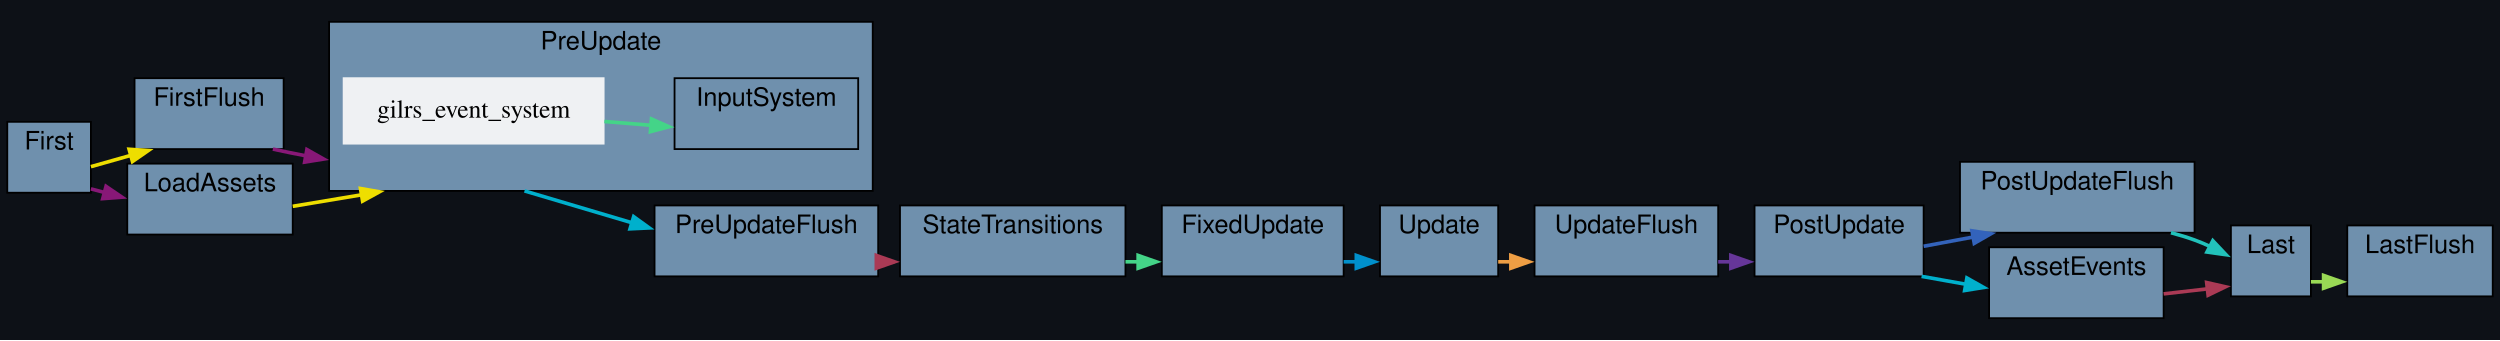
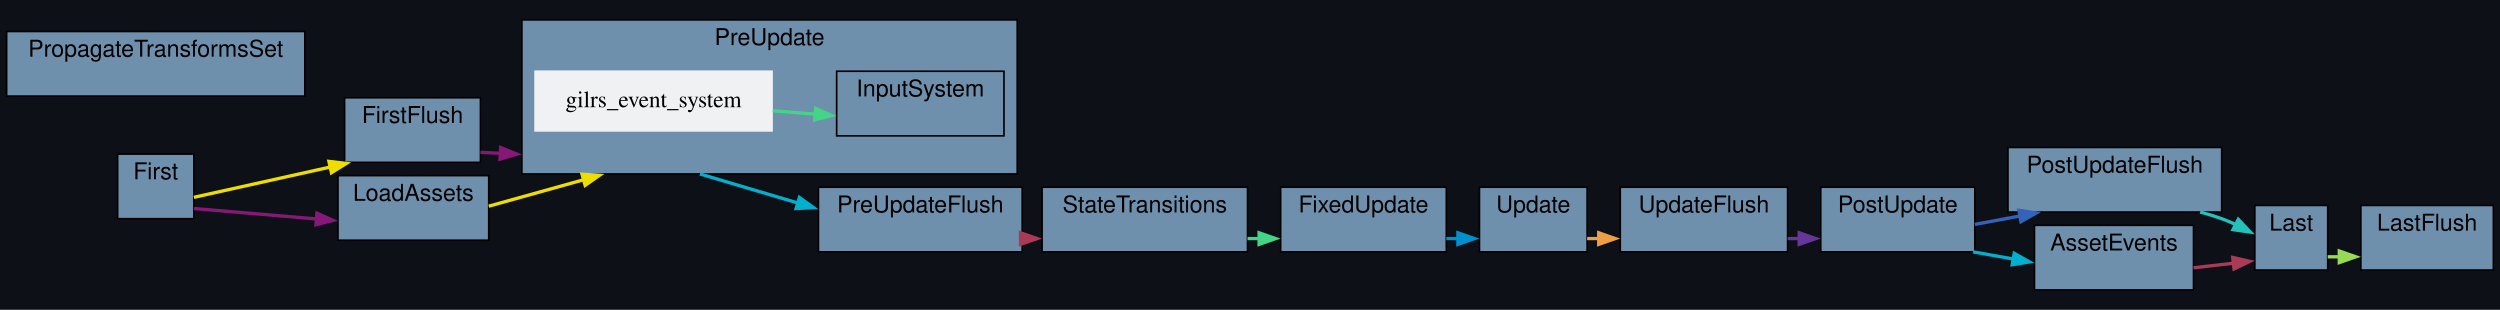
- <svg xmlns="http://www.w3.org/2000/svg" xmlns:xlink="http://www.w3.org/1999/xlink" width="1375pt" height="187pt" viewBox="0.00 0.00 1375.00 187.00">
+ <svg xmlns="http://www.w3.org/2000/svg" xmlns:xlink="http://www.w3.org/1999/xlink" width="1509pt" height="187pt" viewBox="0.00 0.00 1509.00 187.00">
  <g id="graph0" class="graph" transform="scale(1 1) rotate(0) translate(4 183)">
-     <polygon fill="#0d1117" stroke="none" points="-4,4 -4,-183 1371,-183 1371,4 -4,4" />
+     <polygon fill="#0d1117" stroke="none" points="-4,4 -4,-183 1505,-183 1505,4 -4,4" />
    <g id="clust1" class="cluster">
      <g id="a_clust1">
        <a xlink:title="Update">
-           <polygon fill="#6f90ad" stroke="black" points="755,-31 755,-70 820,-70 820,-31 755,-31" />
-           <text text-anchor="middle" x="787.5" y="-54.8" font-family="Helvetica,sans-Serif" font-size="14.00">Update</text>
+           <polygon fill="#6f90ad" stroke="black" points="889,-31 889,-70 954,-70 954,-31 889,-31" />
+           <text text-anchor="middle" x="921.5" y="-54.8" font-family="Helvetica,sans-Serif" font-size="14.00">Update</text>
        </a>
      </g>
    </g>
    <g id="clust2" class="cluster">
      <g id="a_clust2">
        <a xlink:title="FirstFlush">
-           <polygon fill="#6f90ad" stroke="black" points="70,-101 70,-140 152,-140 152,-101 70,-101" />
-           <text text-anchor="middle" x="111" y="-124.8" font-family="Helvetica,sans-Serif" font-size="14.00">FirstFlush</text>
+           <polygon fill="#6f90ad" stroke="black" points="204,-85 204,-124 286,-124 286,-85 204,-85" />
+           <text text-anchor="middle" x="245" y="-108.8" font-family="Helvetica,sans-Serif" font-size="14.00">FirstFlush</text>
        </a>
      </g>
    </g>
    <g id="clust3" class="cluster">
      <g id="a_clust3">
        <a xlink:title="PreUpdateFlush">
-           <polygon fill="#6f90ad" stroke="black" points="356,-31 356,-70 479,-70 479,-31 356,-31" />
-           <text text-anchor="middle" x="417.5" y="-54.8" font-family="Helvetica,sans-Serif" font-size="14.00">PreUpdateFlush</text>
+           <polygon fill="#6f90ad" stroke="black" points="490,-31 490,-70 613,-70 613,-31 490,-31" />
+           <text text-anchor="middle" x="551.5" y="-54.8" font-family="Helvetica,sans-Serif" font-size="14.00">PreUpdateFlush</text>
        </a>
      </g>
    </g>
    <g id="clust4" class="cluster">
      <g id="a_clust4">
        <a xlink:title="UpdateFlush">
-           <polygon fill="#6f90ad" stroke="black" points="840,-31 840,-70 941,-70 941,-31 840,-31" />
-           <text text-anchor="middle" x="890.5" y="-54.8" font-family="Helvetica,sans-Serif" font-size="14.00">UpdateFlush</text>
+           <polygon fill="#6f90ad" stroke="black" points="974,-31 974,-70 1075,-70 1075,-31 974,-31" />
+           <text text-anchor="middle" x="1024.5" y="-54.8" font-family="Helvetica,sans-Serif" font-size="14.00">UpdateFlush</text>
        </a>
      </g>
    </g>
    <g id="clust5" class="cluster">
      <g id="a_clust5">
        <a xlink:title="PostUpdateFlush">
-           <polygon fill="#6f90ad" stroke="black" points="1074,-55 1074,-94 1203,-94 1203,-55 1074,-55" />
-           <text text-anchor="middle" x="1138.5" y="-78.8" font-family="Helvetica,sans-Serif" font-size="14.00">PostUpdateFlush</text>
+           <polygon fill="#6f90ad" stroke="black" points="1208,-55 1208,-94 1337,-94 1337,-55 1208,-55" />
+           <text text-anchor="middle" x="1272.5" y="-78.8" font-family="Helvetica,sans-Serif" font-size="14.00">PostUpdateFlush</text>
        </a>
      </g>
    </g>
    <g id="clust6" class="cluster">
      <g id="a_clust6">
        <a xlink:title="LastFlush">
-           <polygon fill="#6f90ad" stroke="black" points="1287,-20 1287,-59 1367,-59 1367,-20 1287,-20" />
-           <text text-anchor="middle" x="1327" y="-43.8" font-family="Helvetica,sans-Serif" font-size="14.00">LastFlush</text>
+           <polygon fill="#6f90ad" stroke="black" points="1421,-20 1421,-59 1501,-59 1501,-20 1421,-20" />
+           <text text-anchor="middle" x="1461" y="-43.8" font-family="Helvetica,sans-Serif" font-size="14.00">LastFlush</text>
        </a>
      </g>
    </g>
    <g id="clust7" class="cluster">
      <g id="a_clust7">
        <a xlink:title="First">
-           <polygon fill="#6f90ad" stroke="black" points="0,-77 0,-116 46,-116 46,-77 0,-77" />
-           <text text-anchor="middle" x="23" y="-100.8" font-family="Helvetica,sans-Serif" font-size="14.00">First</text>
+           <polygon fill="#6f90ad" stroke="black" points="67,-51 67,-90 113,-90 113,-51 67,-51" />
+           <text text-anchor="middle" x="90" y="-74.8" font-family="Helvetica,sans-Serif" font-size="14.00">First</text>
        </a>
      </g>
    </g>
    <g id="clust8" class="cluster">
      <g id="a_clust8">
        <a xlink:title="PreUpdate">
-           <polygon fill="#6f90ad" stroke="black" points="177,-78 177,-171 476,-171 476,-78 177,-78" />
-           <text text-anchor="middle" x="326.5" y="-155.8" font-family="Helvetica,sans-Serif" font-size="14.00">PreUpdate</text>
+           <polygon fill="#6f90ad" stroke="black" points="311,-78 311,-171 610,-171 610,-78 311,-78" />
+           <text text-anchor="middle" x="460.5" y="-155.8" font-family="Helvetica,sans-Serif" font-size="14.00">PreUpdate</text>
        </a>
      </g>
    </g>
    <g id="clust9" class="cluster">
      <g id="a_clust9">
        <a xlink:title="InputSystem">
-           <polygon fill="#6f90ad" stroke="black" points="367,-101 367,-140 468,-140 468,-101 367,-101" />
-           <text text-anchor="middle" x="417.5" y="-124.8" font-family="Helvetica,sans-Serif" font-size="14.00">InputSystem</text>
+           <polygon fill="#6f90ad" stroke="black" points="501,-101 501,-140 602,-140 602,-101 501,-101" />
+           <text text-anchor="middle" x="551.5" y="-124.8" font-family="Helvetica,sans-Serif" font-size="14.00">InputSystem</text>
        </a>
      </g>
    </g>
    <g id="clust10" class="cluster">
      <g id="a_clust10">
        <a xlink:title="StateTransitions">
-           <polygon fill="#6f90ad" stroke="black" points="491,-31 491,-70 615,-70 615,-31 491,-31" />
-           <text text-anchor="middle" x="553" y="-54.8" font-family="Helvetica,sans-Serif" font-size="14.00">StateTransitions</text>
+           <polygon fill="#6f90ad" stroke="black" points="625,-31 625,-70 749,-70 749,-31 625,-31" />
+           <text text-anchor="middle" x="687" y="-54.8" font-family="Helvetica,sans-Serif" font-size="14.00">StateTransitions</text>
        </a>
      </g>
    </g>
    <g id="clust11" class="cluster">
      <g id="a_clust11">
        <a xlink:title="FixedUpdate">
-           <polygon fill="#6f90ad" stroke="black" points="635,-31 635,-70 735,-70 735,-31 635,-31" />
-           <text text-anchor="middle" x="685" y="-54.8" font-family="Helvetica,sans-Serif" font-size="14.00">FixedUpdate</text>
+           <polygon fill="#6f90ad" stroke="black" points="769,-31 769,-70 869,-70 869,-31 769,-31" />
+           <text text-anchor="middle" x="819" y="-54.8" font-family="Helvetica,sans-Serif" font-size="14.00">FixedUpdate</text>
        </a>
      </g>
    </g>
    <g id="clust12" class="cluster">
      <g id="a_clust12">
        <a xlink:title="PostUpdate">
-           <polygon fill="#6f90ad" stroke="black" points="961,-31 961,-70 1054,-70 1054,-31 961,-31" />
-           <text text-anchor="middle" x="1007.5" y="-54.8" font-family="Helvetica,sans-Serif" font-size="14.00">PostUpdate</text>
+           <polygon fill="#6f90ad" stroke="black" points="1095,-31 1095,-70 1188,-70 1188,-31 1095,-31" />
+           <text text-anchor="middle" x="1141.5" y="-54.8" font-family="Helvetica,sans-Serif" font-size="14.00">PostUpdate</text>
        </a>
      </g>
    </g>
    <g id="clust13" class="cluster">
      <g id="a_clust13">
        <a xlink:title="Last">
-           <polygon fill="#6f90ad" stroke="black" points="1223,-20 1223,-59 1267,-59 1267,-20 1223,-20" />
-           <text text-anchor="middle" x="1245" y="-43.8" font-family="Helvetica,sans-Serif" font-size="14.00">Last</text>
+           <polygon fill="#6f90ad" stroke="black" points="1357,-20 1357,-59 1401,-59 1401,-20 1357,-20" />
+           <text text-anchor="middle" x="1379" y="-43.8" font-family="Helvetica,sans-Serif" font-size="14.00">Last</text>
        </a>
      </g>
    </g>
    <g id="clust14" class="cluster">
      <g id="a_clust14">
-         <a xlink:title="LoadAssets">
-           <polygon fill="#6f90ad" stroke="black" points="66,-54 66,-93 157,-93 157,-54 66,-54" />
-           <text text-anchor="middle" x="111.5" y="-77.8" font-family="Helvetica,sans-Serif" font-size="14.00">LoadAssets</text>
+         <a xlink:title="PropagateTransformsSet">
+           <polygon fill="#6f90ad" stroke="black" points="0,-125 0,-164 180,-164 180,-125 0,-125" />
+           <text text-anchor="middle" x="90" y="-148.8" font-family="Helvetica,sans-Serif" font-size="14.00">PropagateTransformsSet</text>
        </a>
      </g>
    </g>
    <g id="clust15" class="cluster">
      <g id="a_clust15">
+         <a xlink:title="LoadAssets">
+           <polygon fill="#6f90ad" stroke="black" points="200,-38 200,-77 291,-77 291,-38 200,-38" />
+           <text text-anchor="middle" x="245.5" y="-61.8" font-family="Helvetica,sans-Serif" font-size="14.00">LoadAssets</text>
+         </a>
+       </g>
+     </g>
+     <g id="clust16" class="cluster">
+       <g id="a_clust16">
        <a xlink:title="AssetEvents">
-           <polygon fill="#6f90ad" stroke="black" points="1090,-8 1090,-47 1186,-47 1186,-8 1090,-8" />
-           <text text-anchor="middle" x="1138" y="-31.8" font-family="Helvetica,sans-Serif" font-size="14.00">AssetEvents</text>
+           <polygon fill="#6f90ad" stroke="black" points="1224,-8 1224,-47 1320,-47 1320,-8 1224,-8" />
+           <text text-anchor="middle" x="1272" y="-31.8" font-family="Helvetica,sans-Serif" font-size="14.00">AssetEvents</text>
        </a>
      </g>
    </g>
    <g id="edge7" class="edge">
      <g id="a_edge7">
        <a xlink:title="Update → UpdateFlush">
-           <path fill="none" stroke="#ee9e44" stroke-width="2" d="M820,-39C822.35,-39 824.77,-39 827.22,-39" />
-           <polygon fill="#ee9e44" stroke="#ee9e44" stroke-width="2" points="826.97,-42.5 836.97,-39 826.97,-35.5 826.97,-42.5" />
+           <path fill="none" stroke="#ee9e44" stroke-width="2" d="M954,-39C956.35,-39 958.77,-39 961.22,-39" />
+           <polygon fill="#ee9e44" stroke="#ee9e44" stroke-width="2" points="960.97,-42.5 970.97,-39 960.97,-35.5 960.97,-42.5" />
        </a>
      </g>
    </g>
    <g id="edge2" class="edge">
      <g id="a_edge2">
        <a xlink:title="FirstFlush → PreUpdate">
-           <path fill="none" stroke="#881877" stroke-width="2" d="M146.08,-101C151.99,-99.72 158.25,-98.43 164.48,-97.24" />
-           <polygon fill="#881877" stroke="#881877" stroke-width="2" points="164.79,-100.74 174.02,-95.53 163.56,-93.85 164.79,-100.74" />
+           <path fill="none" stroke="#881877" stroke-width="2" d="M286,-91.05C289.95,-90.86 294.06,-90.66 298.26,-90.45" />
+           <polygon fill="#881877" stroke="#881877" stroke-width="2" points="298.16,-93.96 307.98,-89.98 297.82,-86.97 298.16,-93.96" />
        </a>
      </g>
    </g>
    <g id="edge4" class="edge">
      <g id="a_edge4">
        <a xlink:title="PreUpdateFlush → StateTransitions">
-           <path fill="none" stroke="#aa3a55" stroke-width="2" d="M479,-39C482,-39 485,-39 488,-39" />
-           <polygon fill="#aa3a55" stroke="#aa3a55" stroke-width="2" points="477.98,-42.5 487.98,-39 477.98,-35.5 477.98,-42.5" />
+           <path fill="none" stroke="#aa3a55" stroke-width="2" d="M613,-39C616,-39 619,-39 622,-39" />
+           <polygon fill="#aa3a55" stroke="#aa3a55" stroke-width="2" points="611.98,-42.5 621.98,-39 611.98,-35.5 611.98,-42.5" />
        </a>
      </g>
    </g>
    <g id="edge8" class="edge">
      <g id="a_edge8">
        <a xlink:title="UpdateFlush → PostUpdate">
-           <path fill="none" stroke="#663699" stroke-width="2" d="M941,-39C943.43,-39 945.88,-39 948.32,-39" />
-           <polygon fill="#663699" stroke="#663699" stroke-width="2" points="947.98,-42.5 957.98,-39 947.98,-35.5 947.98,-42.5" />
+           <path fill="none" stroke="#663699" stroke-width="2" d="M1075,-39C1077.43,-39 1079.88,-39 1082.32,-39" />
+           <polygon fill="#663699" stroke="#663699" stroke-width="2" points="1081.98,-42.5 1091.98,-39 1081.98,-35.5 1081.98,-42.5" />
        </a>
      </g>
    </g>
    <g id="edge10" class="edge">
      <g id="a_edge10">
        <a xlink:title="PostUpdateFlush → Last">
-           <path fill="none" stroke="#22c2bb" stroke-width="2" d="M1190.03,-55C1194.46,-53.84 1198.84,-52.51 1203,-51 1205.86,-49.96 1208.76,-48.74 1211.62,-47.4" />
-           <polygon fill="#22c2bb" stroke="#22c2bb" stroke-width="2" points="1213.05,-50.61 1220.32,-42.9 1209.83,-44.39 1213.05,-50.61" />
+           <path fill="none" stroke="#22c2bb" stroke-width="2" d="M1324.03,-55C1328.46,-53.84 1332.84,-52.51 1337,-51 1339.86,-49.96 1342.76,-48.74 1345.62,-47.4" />
+           <polygon fill="#22c2bb" stroke="#22c2bb" stroke-width="2" points="1347.05,-50.61 1354.32,-42.9 1343.83,-44.39 1347.05,-50.61" />
        </a>
      </g>
    </g>
    <g id="edge1" class="edge">
      <g id="a_edge1">
        <a xlink:title="First → FirstFlush">
-           <path fill="none" stroke="#eede00" stroke-width="2" d="M46,-91.34C52.44,-93.18 59.5,-95.18 66,-97 66.73,-97.2 67.47,-97.41 68.21,-97.62" />
-           <polygon fill="#eede00" stroke="#eede00" stroke-width="2" points="67,-100.91 77.57,-100.2 68.86,-94.17 67,-100.91" />
+           <path fill="none" stroke="#eede00" stroke-width="2" d="M113,-63.89C134.47,-68.66 167.86,-76.08 195.55,-82.23" />
+           <polygon fill="#eede00" stroke="#eede00" stroke-width="2" points="194.53,-85.59 205.06,-84.35 196.05,-78.76 194.53,-85.59" />
        </a>
      </g>
    </g>
    <g id="edge13" class="edge">
      <g id="a_edge13">
        <a xlink:title="First → LoadAssets">
-           <path fill="none" stroke="#881877" stroke-width="2" d="M46,-79.12C48.46,-78.46 51.05,-77.77 53.71,-77.05" />
-           <polygon fill="#881877" stroke="#881877" stroke-width="2" points="54.32,-80.51 63.08,-74.55 52.51,-73.75 54.32,-80.51" />
+           <path fill="none" stroke="#881877" stroke-width="2" d="M113,-57.13C132.35,-55.49 161.37,-53.02 187.19,-50.83" />
+           <polygon fill="#881877" stroke="#881877" stroke-width="2" points="187.32,-54.33 196.98,-49.99 186.72,-47.35 187.32,-54.33" />
        </a>
      </g>
    </g>
    <g id="edge3" class="edge">
      <g id="a_edge3">
        <a xlink:title="PreUpdate → PreUpdateFlush">
-           <path fill="none" stroke="#00b0cc" stroke-width="2" d="M284.47,-78C300.81,-73.16 322.5,-66.72 343.55,-60.48" />
-           <polygon fill="#00b0cc" stroke="#00b0cc" stroke-width="2" points="344.51,-63.85 353.1,-57.65 342.52,-57.14 344.51,-63.85" />
+           <path fill="none" stroke="#00b0cc" stroke-width="2" d="M418.47,-78C434.81,-73.16 456.5,-66.72 477.55,-60.48" />
+           <polygon fill="#00b0cc" stroke="#00b0cc" stroke-width="2" points="478.51,-63.85 487.1,-57.65 476.52,-57.14 478.51,-63.85" />
        </a>
      </g>
    </g>
    <g id="node10" class="node">
      <g id="a_node10">
        <a xlink:title="bevy_gilrs::gilrs_system::gilrs_event_system">
-           <polygon fill="#eff1f3" stroke="#eff1f3" points="328,-140 185,-140 185,-104 328,-104 328,-140" />
-           <text text-anchor="middle" x="256.5" y="-118.3" font-family="Times,serif" font-size="14.00">gilrs_event_system</text>
+           <polygon fill="#eff1f3" stroke="#eff1f3" points="462,-140 319,-140 319,-104 462,-104 462,-140" />
+           <text text-anchor="middle" x="390.5" y="-118.3" font-family="Times,serif" font-size="14.00">gilrs_event_system</text>
        </a>
      </g>
    </g>
    <g id="edge16" class="edge">
      <g id="a_edge16">
        <a xlink:title="gilrs_event_system → InputSystem">
-           <path fill="none" stroke="#44d488" stroke-width="2" d="M328.41,-116.18C336.96,-115.48 345.65,-114.77 354.07,-114.08" />
-           <polygon fill="#44d488" stroke="#44d488" stroke-width="2" points="354.31,-117.57 363.99,-113.27 353.74,-110.6 354.31,-117.57" />
+           <path fill="none" stroke="#44d488" stroke-width="2" d="M462.41,-116.18C470.96,-115.48 479.65,-114.77 488.07,-114.08" />
+           <polygon fill="#44d488" stroke="#44d488" stroke-width="2" points="488.31,-117.57 497.99,-113.27 487.74,-110.6 488.31,-117.57" />
        </a>
      </g>
    </g>
    <g id="edge5" class="edge">
      <g id="a_edge5">
        <a xlink:title="StateTransitions → FixedUpdate">
-           <path fill="none" stroke="#44d488" stroke-width="2" d="M615,-39C617.39,-39 619.79,-39 622.19,-39" />
-           <polygon fill="#44d488" stroke="#44d488" stroke-width="2" points="621.98,-42.5 631.98,-39 621.98,-35.5 621.98,-42.5" />
+           <path fill="none" stroke="#44d488" stroke-width="2" d="M749,-39C751.39,-39 753.79,-39 756.19,-39" />
+           <polygon fill="#44d488" stroke="#44d488" stroke-width="2" points="755.98,-42.5 765.98,-39 755.98,-35.5 755.98,-42.5" />
        </a>
      </g>
    </g>
    <g id="edge6" class="edge">
      <g id="a_edge6">
        <a xlink:title="FixedUpdate → Update">
-           <path fill="none" stroke="#0090cc" stroke-width="2" d="M735,-39C737.37,-39 739.75,-39 742.11,-39" />
-           <polygon fill="#0090cc" stroke="#0090cc" stroke-width="2" points="741.98,-42.5 751.98,-39 741.98,-35.5 741.98,-42.5" />
+           <path fill="none" stroke="#0090cc" stroke-width="2" d="M869,-39C871.37,-39 873.75,-39 876.11,-39" />
+           <polygon fill="#0090cc" stroke="#0090cc" stroke-width="2" points="875.98,-42.5 885.98,-39 875.98,-35.5 875.98,-42.5" />
        </a>
      </g>
    </g>
    <g id="edge9" class="edge">
      <g id="a_edge9">
        <a xlink:title="PostUpdate → PostUpdateFlush">
-           <path fill="none" stroke="#3363bb" stroke-width="2" d="M1054,-47.56C1062.83,-49.2 1072.16,-50.94 1081.26,-52.63" />
-           <polygon fill="#3363bb" stroke="#3363bb" stroke-width="2" points="1080.56,-56.06 1091.04,-54.45 1081.84,-49.18 1080.56,-56.06" />
+           <path fill="none" stroke="#3363bb" stroke-width="2" d="M1188,-47.56C1196.83,-49.2 1206.16,-50.94 1215.26,-52.63" />
+           <polygon fill="#3363bb" stroke="#3363bb" stroke-width="2" points="1214.56,-56.06 1225.04,-54.45 1215.84,-49.18 1214.56,-56.06" />
        </a>
      </g>
    </g>
    <g id="edge14" class="edge">
      <g id="a_edge14">
        <a xlink:title="PostUpdate → AssetEvents">
-           <path fill="none" stroke="#00b0cc" stroke-width="2" d="M1052.87,-31C1060.84,-29.58 1069.26,-28.08 1077.57,-26.6" />
-           <polygon fill="#00b0cc" stroke="#00b0cc" stroke-width="2" points="1077.79,-30.11 1087.02,-24.91 1076.56,-23.22 1077.79,-30.11" />
+           <path fill="none" stroke="#00b0cc" stroke-width="2" d="M1186.87,-31C1194.84,-29.58 1203.26,-28.08 1211.57,-26.6" />
+           <polygon fill="#00b0cc" stroke="#00b0cc" stroke-width="2" points="1211.79,-30.11 1221.02,-24.91 1210.56,-23.22 1211.79,-30.11" />
        </a>
      </g>
    </g>
    <g id="edge11" class="edge">
      <g id="a_edge11">
        <a xlink:title="Last → LastFlush">
-           <path fill="none" stroke="#99d955" stroke-width="2" d="M1267,-28C1269.31,-28 1271.74,-28 1274.23,-28" />
-           <polygon fill="#99d955" stroke="#99d955" stroke-width="2" points="1273.98,-31.5 1283.98,-28 1273.98,-24.5 1273.98,-31.5" />
+           <path fill="none" stroke="#99d955" stroke-width="2" d="M1401,-28C1403.31,-28 1405.74,-28 1408.23,-28" />
+           <polygon fill="#99d955" stroke="#99d955" stroke-width="2" points="1407.98,-31.5 1417.98,-28 1407.98,-24.5 1407.98,-31.5" />
        </a>
      </g>
    </g>
    <g id="edge12" class="edge">
      <g id="a_edge12">
        <a xlink:title="LoadAssets → PreUpdate">
-           <path fill="none" stroke="#eede00" stroke-width="2" d="M157,-69.53C169.04,-71.54 182.26,-73.75 195,-75.88" />
-           <polygon fill="#eede00" stroke="#eede00" stroke-width="2" points="194.26,-79.31 204.7,-77.5 195.42,-72.4 194.26,-79.31" />
+           <path fill="none" stroke="#eede00" stroke-width="2" d="M291,-58.54C309.33,-63.65 330.39,-69.52 348.31,-74.52" />
+           <polygon fill="#eede00" stroke="#eede00" stroke-width="2" points="347.31,-77.87 357.89,-77.19 349.19,-71.13 347.31,-77.87" />
        </a>
      </g>
    </g>
    <g id="edge15" class="edge">
      <g id="a_edge15">
        <a xlink:title="AssetEvents → Last">
-           <path fill="none" stroke="#aa3a55" stroke-width="2" d="M1186,-21.37C1194.11,-22.3 1202.4,-23.25 1210.08,-24.12" />
-           <polygon fill="#aa3a55" stroke="#aa3a55" stroke-width="2" points="1209.66,-27.6 1220,-25.26 1210.46,-20.64 1209.66,-27.6" />
+           <path fill="none" stroke="#aa3a55" stroke-width="2" d="M1320,-21.37C1328.11,-22.3 1336.4,-23.25 1344.08,-24.12" />
+           <polygon fill="#aa3a55" stroke="#aa3a55" stroke-width="2" points="1343.66,-27.6 1354,-25.26 1344.46,-20.64 1343.66,-27.6" />
        </a>
      </g>
    </g>
  </g>
</svg>
